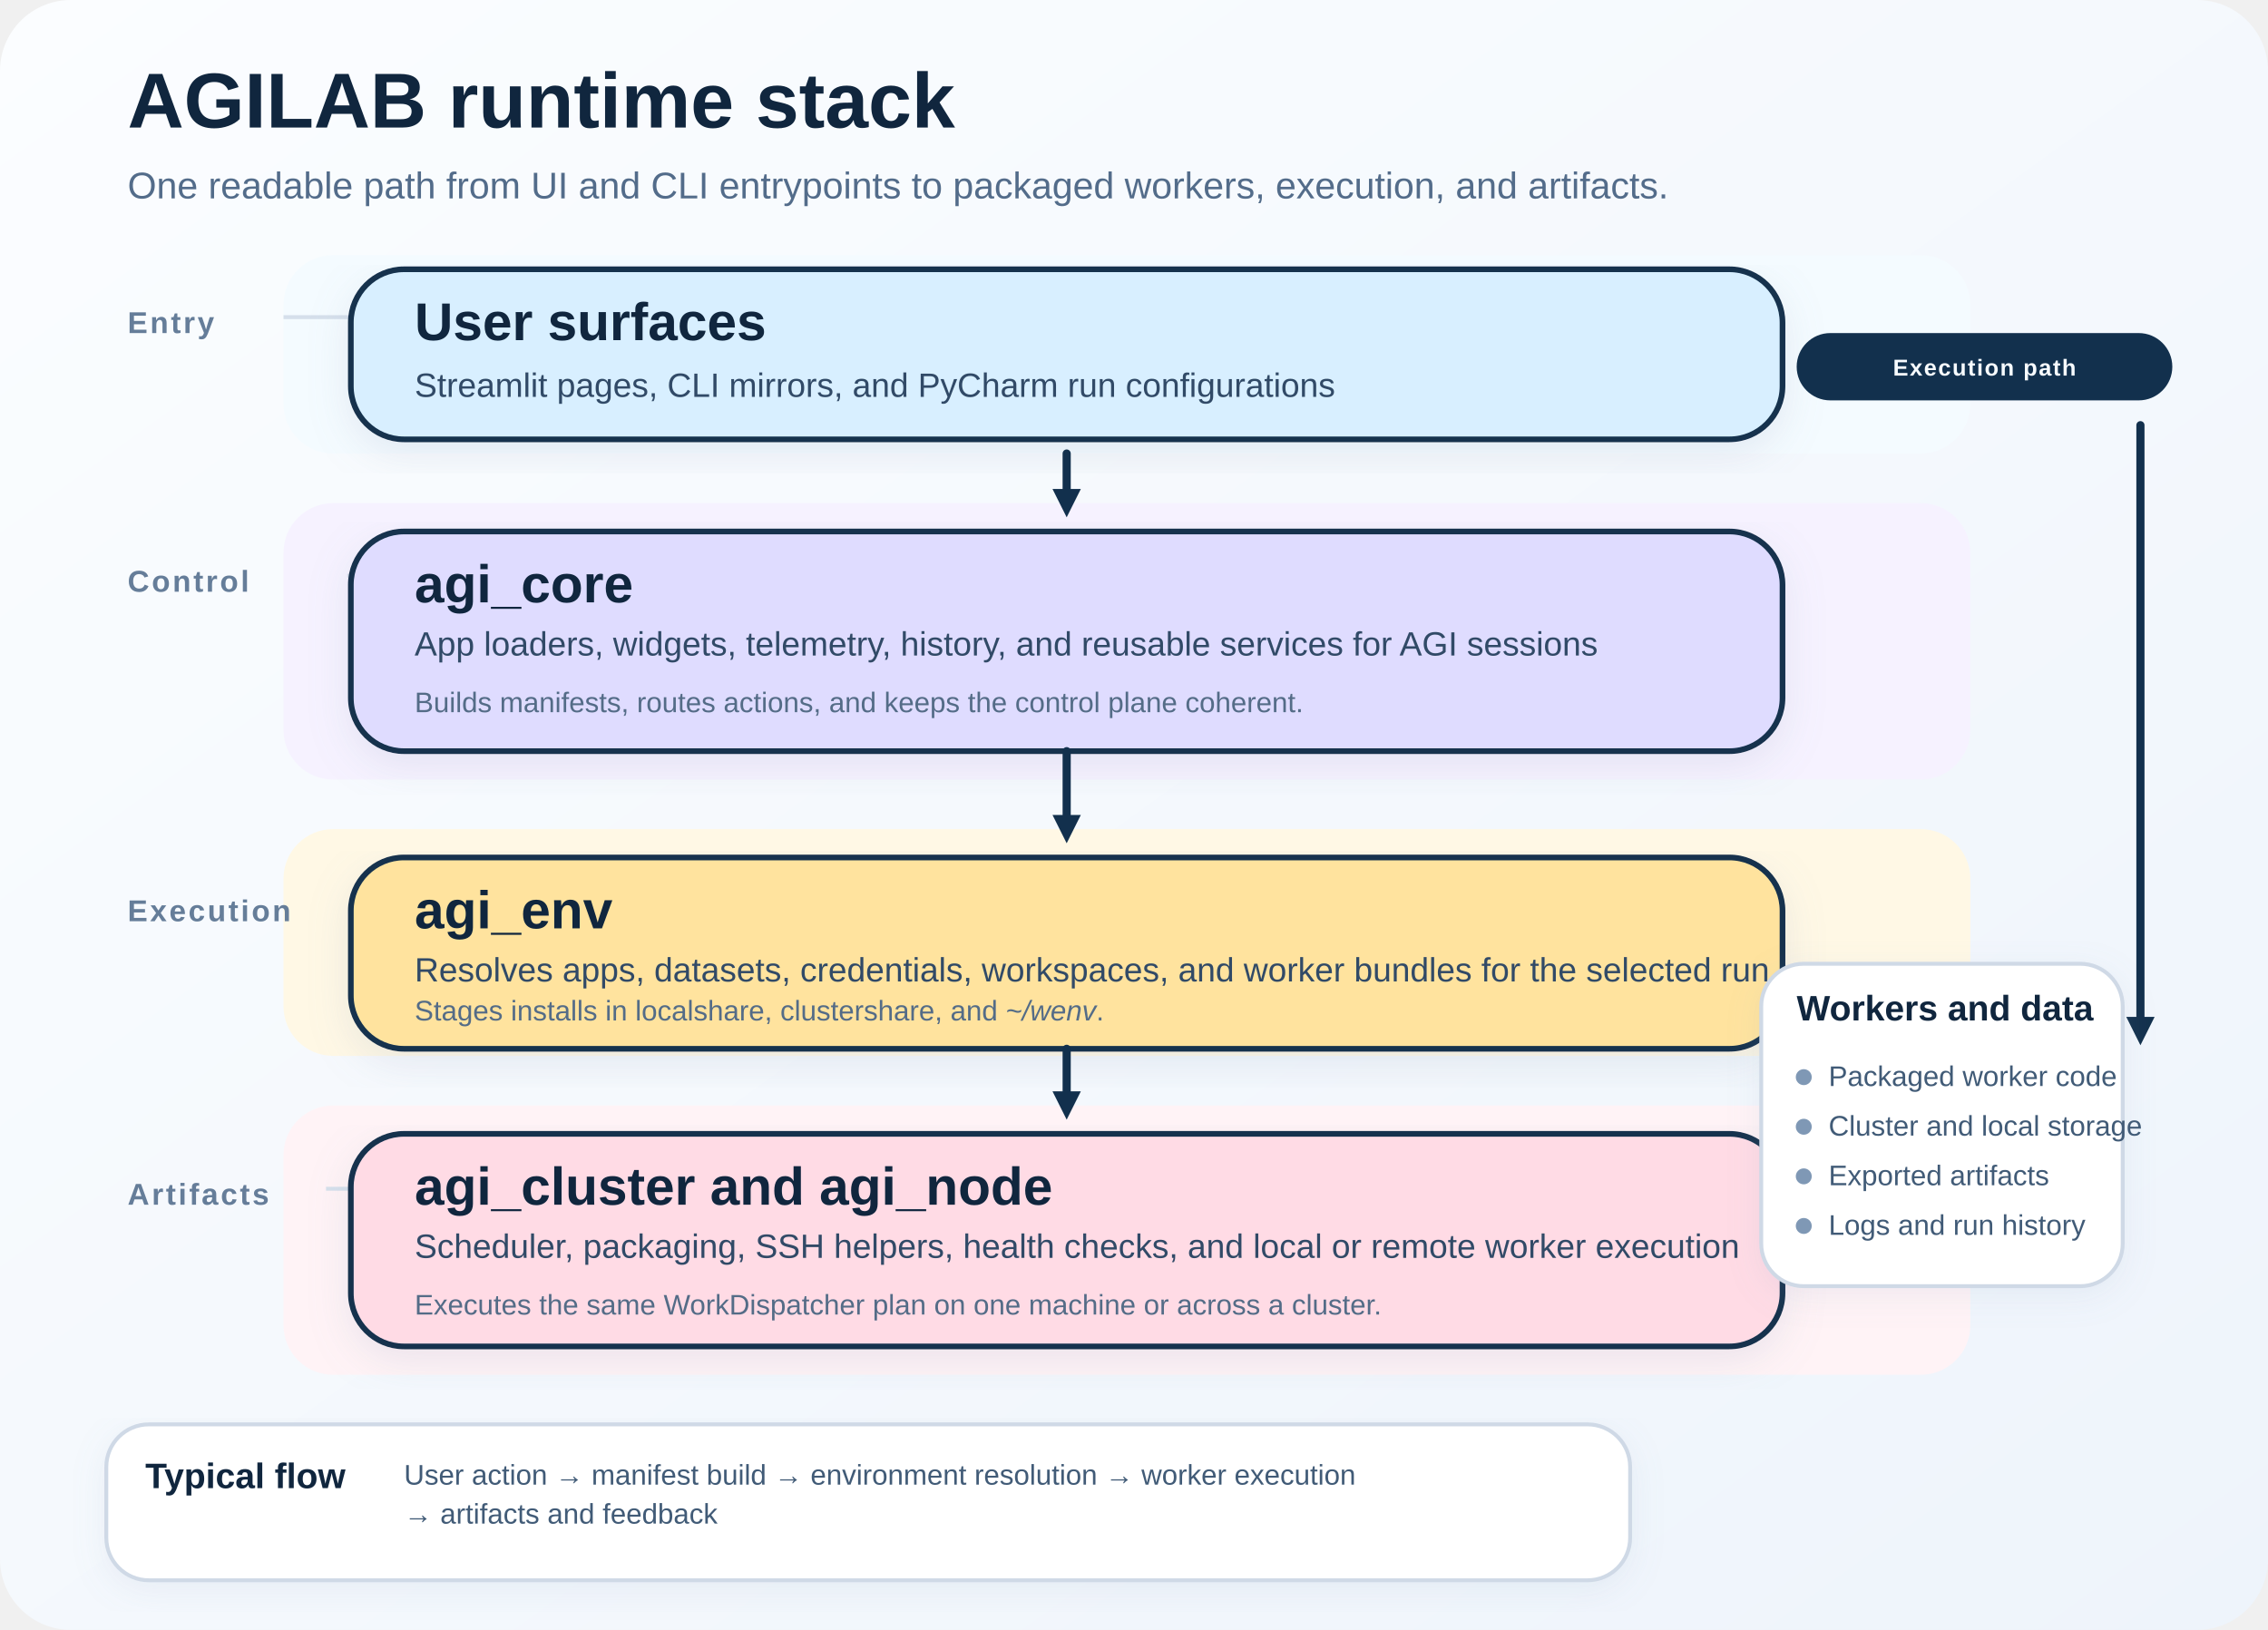
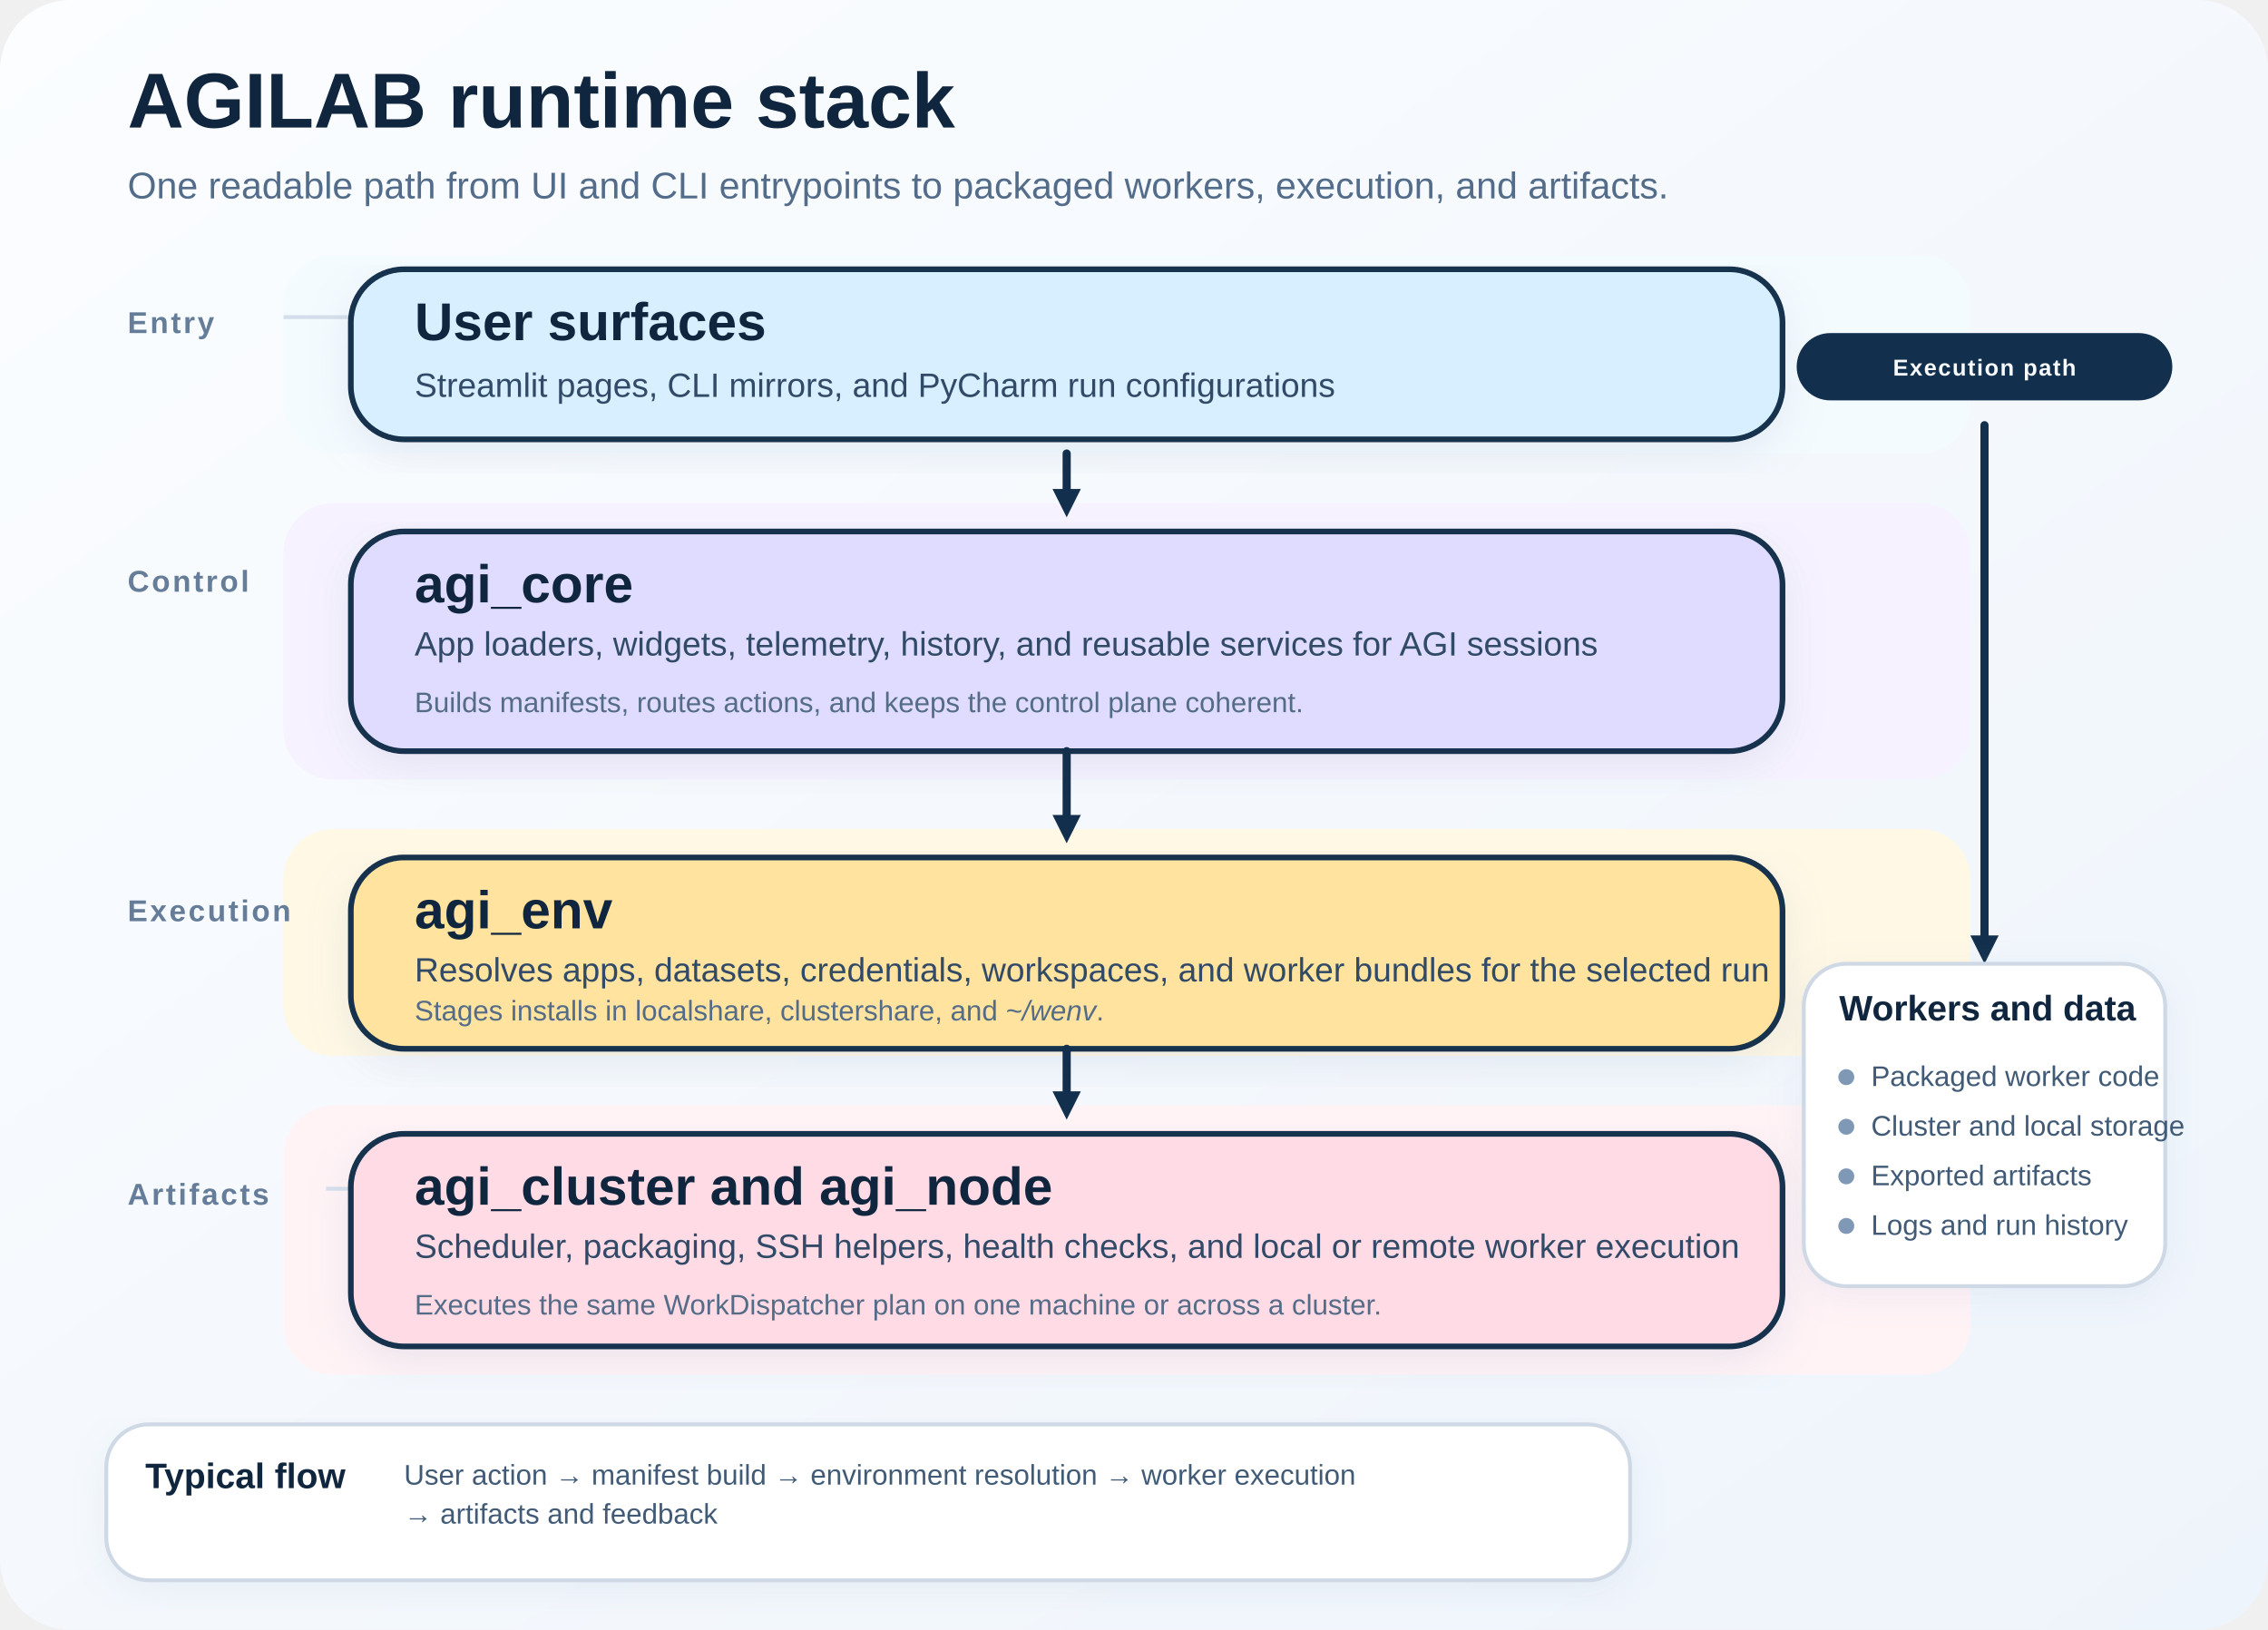
<svg xmlns="http://www.w3.org/2000/svg" width="1280" height="920" viewBox="0 0 1280 920" role="img" aria-labelledby="title desc">
  <defs>
    <style>
      text {
        font-family: Arial, Helvetica, sans-serif;
        fill: #10263e;
      }
      .title {
        font-size: 44px;
        font-weight: 700;
      }
      .subtitle {
        font-size: 21px;
        fill: #536c8a;
      }
      .lane-label {
        font-size: 17px;
        font-weight: 700;
        letter-spacing: 0.08em;
        text-transform: uppercase;
        fill: #657d99;
      }
      .lane-rule {
        stroke: #d5dfeb;
        stroke-width: 2.2;
      }
      .box {
        stroke: #12304d;
        stroke-width: 3.2;
        rx: 30;
        ry: 30;
        filter: url(#shadow);
      }
      .box-title {
        font-size: 30px;
        font-weight: 700;
      }
      .box-body {
        font-size: 19px;
        fill: #314a67;
      }
      .box-note {
        font-size: 16px;
        fill: #546c87;
      }
      .callout {
        stroke: #cfd9e6;
        stroke-width: 2.2;
        rx: 24;
        ry: 24;
        filter: url(#shadow-soft);
      }
      .callout-title {
        font-size: 20px;
        font-weight: 700;
      }
      .callout-body {
        font-size: 16px;
        fill: #415b77;
      }
      .arrow {
        stroke: #12304d;
        stroke-width: 4.6;
        stroke-linecap: round;
      }
      .arrow-soft {
        stroke: #7d92ae;
        stroke-width: 3.4;
        stroke-linecap: round;
      }
      .arrow-head {
        fill: #12304d;
      }
      .arrow-head-soft {
        fill: #7d92ae;
      }
      .badge {
        fill: #12304d;
      }
      .badge-text {
        font-size: 13px;
        font-weight: 700;
        fill: #f7fbff;
        letter-spacing: 0.06em;
        text-transform: uppercase;
      }
      .bullet {
        fill: #7f98b5;
      }
    </style>
    <linearGradient id="bg" x1="0%" y1="0%" x2="100%" y2="100%">
      <stop offset="0%" stop-color="#fbfdff" />
      <stop offset="100%" stop-color="#eef4fb" />
    </linearGradient>
    <filter id="shadow" x="-10%" y="-10%" width="130%" height="130%">
      <feDropShadow dx="0" dy="7" stdDeviation="11" flood-color="#90a5c1" flood-opacity="0.18" />
    </filter>
    <filter id="shadow-soft" x="-10%" y="-10%" width="130%" height="130%">
      <feDropShadow dx="0" dy="5" stdDeviation="9" flood-color="#90a5c1" flood-opacity="0.13" />
    </filter>
  </defs>
  <rect width="1280" height="920" fill="url(#bg)" rx="40" ry="40" />
  <g transform="translate(72,72)">
    <text class="title" x="0" y="0">AGILAB runtime stack</text>
    <text class="subtitle" x="0" y="40">One readable path from UI and CLI entrypoints to packaged workers, execution, and artifacts.</text>
  </g>
  <rect x="160" y="144" width="952" height="112" fill="#f4fbff" rx="28" ry="28" />
  <rect x="160" y="284" width="952" height="156" fill="#f6f2ff" rx="28" ry="28" />
  <rect x="160" y="468" width="952" height="128" fill="#fff8e5" rx="28" ry="28" />
  <rect x="160" y="624" width="952" height="152" fill="#fff3f6" rx="28" ry="28" />
  <g transform="translate(72,154)">
    <text class="lane-label" x="0" y="34">Entry</text>
    <line class="lane-rule" x1="88" y1="25" x2="180" y2="25" />
    <text class="lane-label" x="0" y="180">Control</text>
    <line class="lane-rule" x1="124" y1="171" x2="212" y2="171" />
    <text class="lane-label" x="0" y="366">Execution</text>
    <line class="lane-rule" x1="148" y1="357" x2="238" y2="357" />
    <text class="lane-label" x="0" y="526">Artifacts</text>
    <line class="lane-rule" x1="112" y1="517" x2="180" y2="517" />
  </g>
  <g transform="translate(198,152)">
    <rect class="box" width="808" height="96" fill="#d8efff" />
    <text class="box-title" x="36" y="40">User surfaces</text>
    <text class="box-body" x="36" y="72">
      <tspan x="36" dy="0">Streamlit pages, CLI mirrors, and PyCharm run configurations</tspan>
    </text>
  </g>
  <g transform="translate(198,300)">
    <rect class="box" width="808" height="124" fill="#dfdcff" />
    <text class="box-title" x="36" y="40">agi_core</text>
    <text class="box-body" x="36" y="70">
      <tspan x="36" dy="0">App loaders, widgets, telemetry, history, and reusable services for AGI sessions</tspan>
    </text>
    <text class="box-note" x="36" y="102">Builds manifests, routes actions, and keeps the control plane coherent.</text>
  </g>
  <g transform="translate(198,484)">
    <rect class="box" width="808" height="108" fill="#ffe39e" />
    <text class="box-title" x="36" y="40">agi_env</text>
    <text class="box-body" x="36" y="70">
      <tspan x="36" dy="0">Resolves apps, datasets, credentials, workspaces, and worker bundles for the selected run</tspan>
    </text>
    <text class="box-note" x="36" y="92">Stages installs in localshare, clustershare, and <tspan font-style="italic">~/wenv</tspan>.</text>
  </g>
  <g transform="translate(198,640)">
    <rect class="box" width="808" height="120" fill="#ffdbe5" />
    <text class="box-title" x="36" y="40">agi_cluster and agi_node</text>
    <text class="box-body" x="36" y="70">
      <tspan x="36" dy="0">Scheduler, packaging, SSH helpers, health checks, and local or remote worker execution</tspan>
    </text>
    <text class="box-note" x="36" y="102">Executes the same WorkDispatcher plan on one machine or across a cluster.</text>
  </g>
  <g transform="translate(1014,188)">
    <rect class="badge" width="212" height="38" rx="19" ry="19" />
    <text class="badge-text" x="106" y="24" text-anchor="middle">Execution path</text>
-     <line class="arrow" x1="194" y1="52" x2="194" y2="386" />
-     <polygon class="arrow-head" points="186,386 202,386 194,402" />
+     <line class="arrow" x1="106" y1="52" x2="106" y2="340" />
+     <polygon class="arrow-head" points="98,340 114,340 106,356" />
  </g>
-   <g transform="translate(994,544)">
+   <g transform="translate(1018,544)">
    <rect class="callout" width="204" height="182" fill="#ffffff" />
    <text class="callout-title" x="20" y="32">Workers and data</text>
    <circle class="bullet" cx="24" cy="64" r="4.5" />
    <text class="callout-body" x="38" y="69">Packaged worker code</text>
    <circle class="bullet" cx="24" cy="92" r="4.5" />
    <text class="callout-body" x="38" y="97">Cluster and local storage</text>
    <circle class="bullet" cx="24" cy="120" r="4.5" />
    <text class="callout-body" x="38" y="125">Exported artifacts</text>
    <circle class="bullet" cx="24" cy="148" r="4.5" />
    <text class="callout-body" x="38" y="153">Logs and run history</text>
  </g>
  <g transform="translate(60,804)">
    <rect class="callout" width="860" height="88" fill="#ffffff" />
    <text class="callout-title" x="22" y="36">Typical flow</text>
    <text class="callout-body" x="168" y="34">
      <tspan x="168" dy="0">User action → manifest build → environment resolution → worker execution</tspan>
      <tspan x="168" dy="22">→ artifacts and feedback</tspan>
    </text>
  </g>
  <line class="arrow" x1="602" y1="256" x2="602" y2="276" />
  <polygon class="arrow-head" points="594,276 610,276 602,292" />
  <line class="arrow" x1="602" y1="424" x2="602" y2="460" />
  <polygon class="arrow-head" points="594,460 610,460 602,476" />
  <line class="arrow" x1="602" y1="592" x2="602" y2="616" />
  <polygon class="arrow-head" points="594,616 610,616 602,632" />
</svg>
